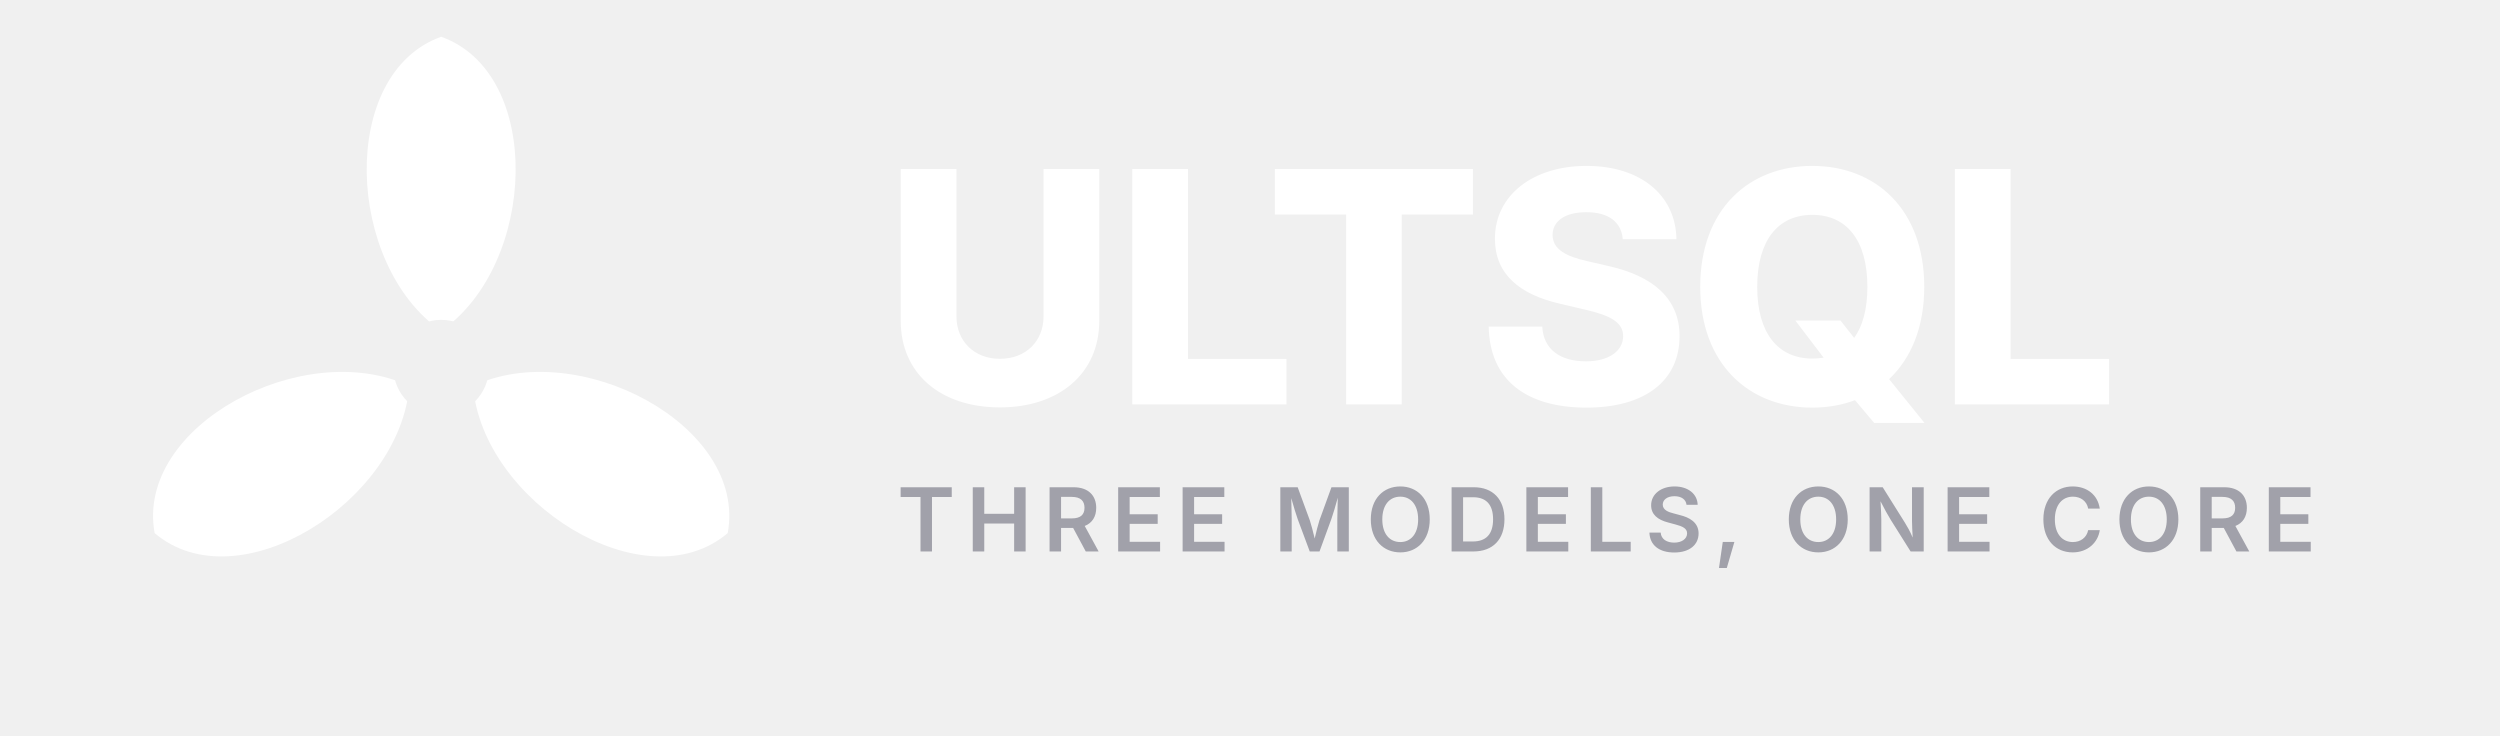
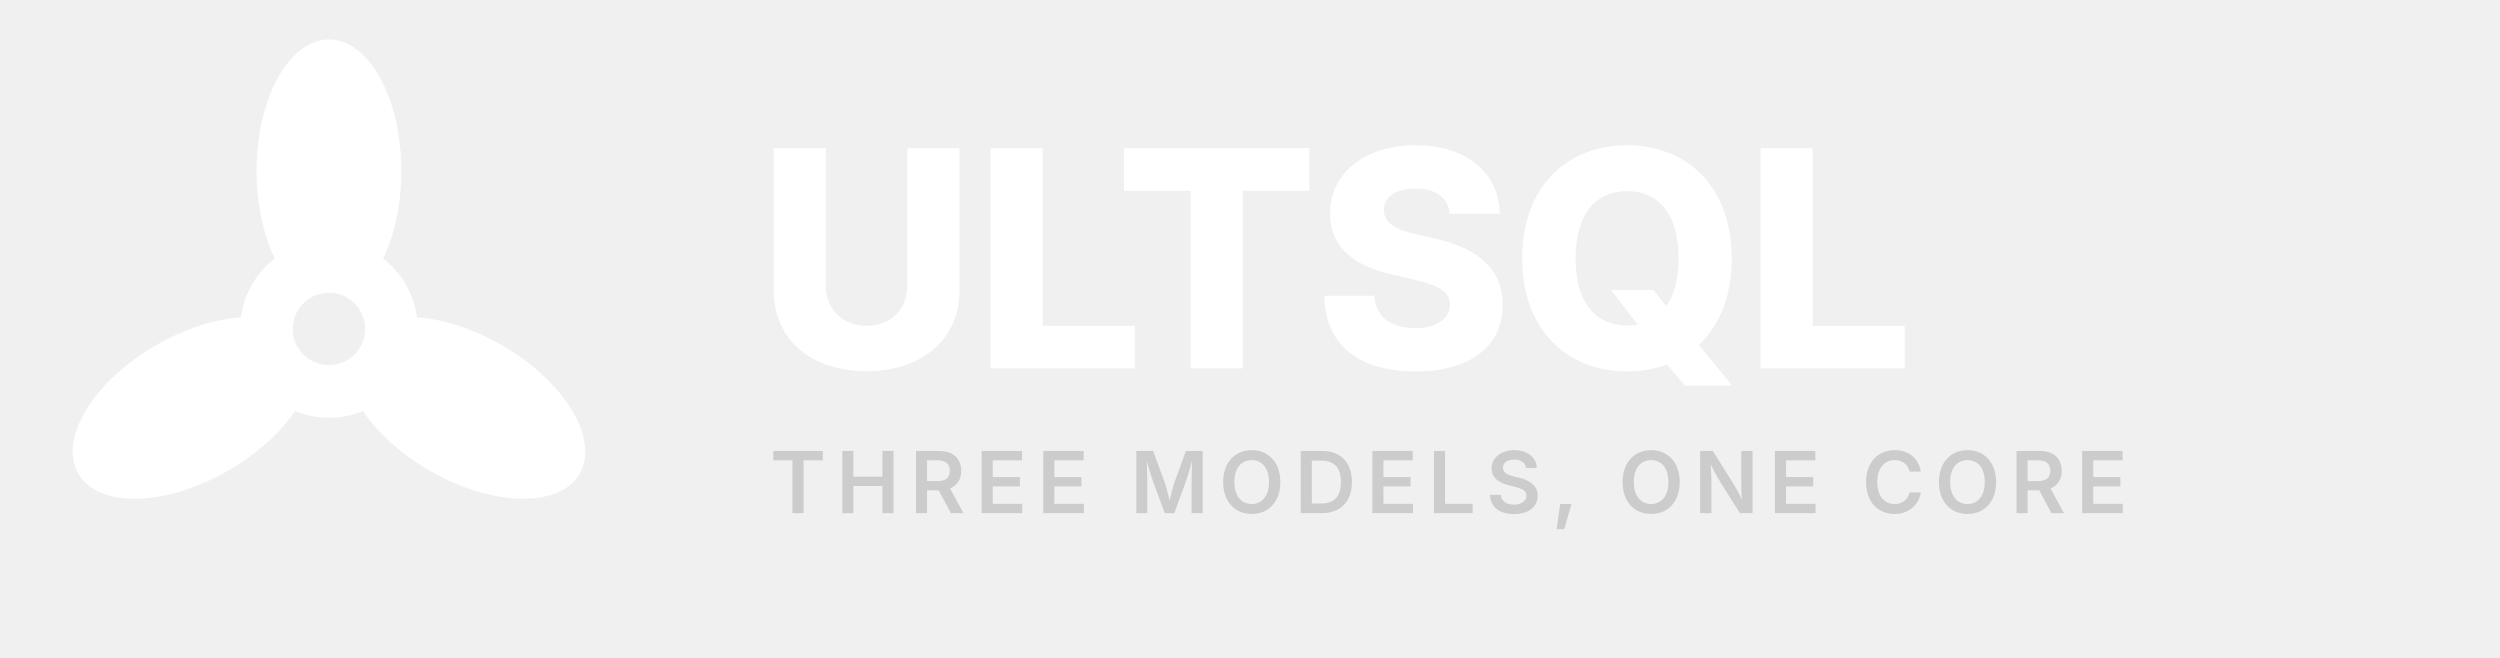
- <svg xmlns="http://www.w3.org/2000/svg" viewBox="0 0 340 100" fill="none">
+ <svg xmlns="http://www.w3.org/2000/svg" viewBox="0 0 380 100">
  <defs>
-     <mask id="pinwheel-mask">
-       <rect x="0" y="0" width="100" height="100" fill="#ffffff" />
-       <circle cx="50" cy="50" r="6.5" fill="#000000" />
+     <mask id="logo-hole-mask">
+       <rect x="0" y="0" width="380" height="100" fill="#ffffff" />
+       <circle cx="50" cy="50" r="5.5" fill="#000000" />
    </mask>
  </defs>
-   <g transform="translate(10, 0)" mask="url(#pinwheel-mask)">
-     <g transform="translate(50, 50)">
-       <path d="M 0,-5 C -13,-14 -14,-40 0,-45 C 14,-40 13,-14 0,-5 Z" fill="#ffffff" />
-       <path d="M 0,-5 C -13,-14 -14,-40 0,-45 C 14,-40 13,-14 0,-5 Z" transform="rotate(120)" fill="#ffffff" />
-       <path d="M 0,-5 C -13,-14 -14,-40 0,-45 C 14,-40 13,-14 0,-5 Z" transform="rotate(240)" fill="#ffffff" />
+   <g mask="url(#logo-hole-mask)">
+     <circle cx="50" cy="50" r="13.5" fill="#ffffff" />
+     <ellipse cx="50" cy="26" rx="11" ry="20" fill="#ffffff" />
+     <g transform="rotate(120 50 50)">
+       <ellipse cx="50" cy="26" rx="11" ry="20" fill="#ffffff" />
+     </g>
+     <g transform="rotate(240 50 50)">
+       <ellipse cx="50" cy="26" rx="11" ry="20" fill="#ffffff" />
    </g>
  </g>
-   <text x="120" y="55" font-family="'Outfit', 'Inter', -apple-system, sans-serif" font-size="44" font-weight="800" fill="#ffffff" letter-spacing="-0.5">ULTSQL</text>
-   <text x="122" y="75" font-family="'Inter', -apple-system, sans-serif" font-size="12" font-weight="600" fill="#a1a1aa" letter-spacing="1.5">THREE MODELS, ONE CORE</text>
+   <text x="115" y="56" font-family="'Outfit', 'Inter', -apple-system, sans-serif" font-size="46" font-weight="800" fill="#ffffff" letter-spacing="-0.5">ULTSQL</text>
+   <text x="117" y="78" font-family="'Inter', -apple-system, sans-serif" font-size="13" font-weight="600" fill="#cccccc" letter-spacing="1.5">THREE MODELS, ONE CORE</text>
</svg>
